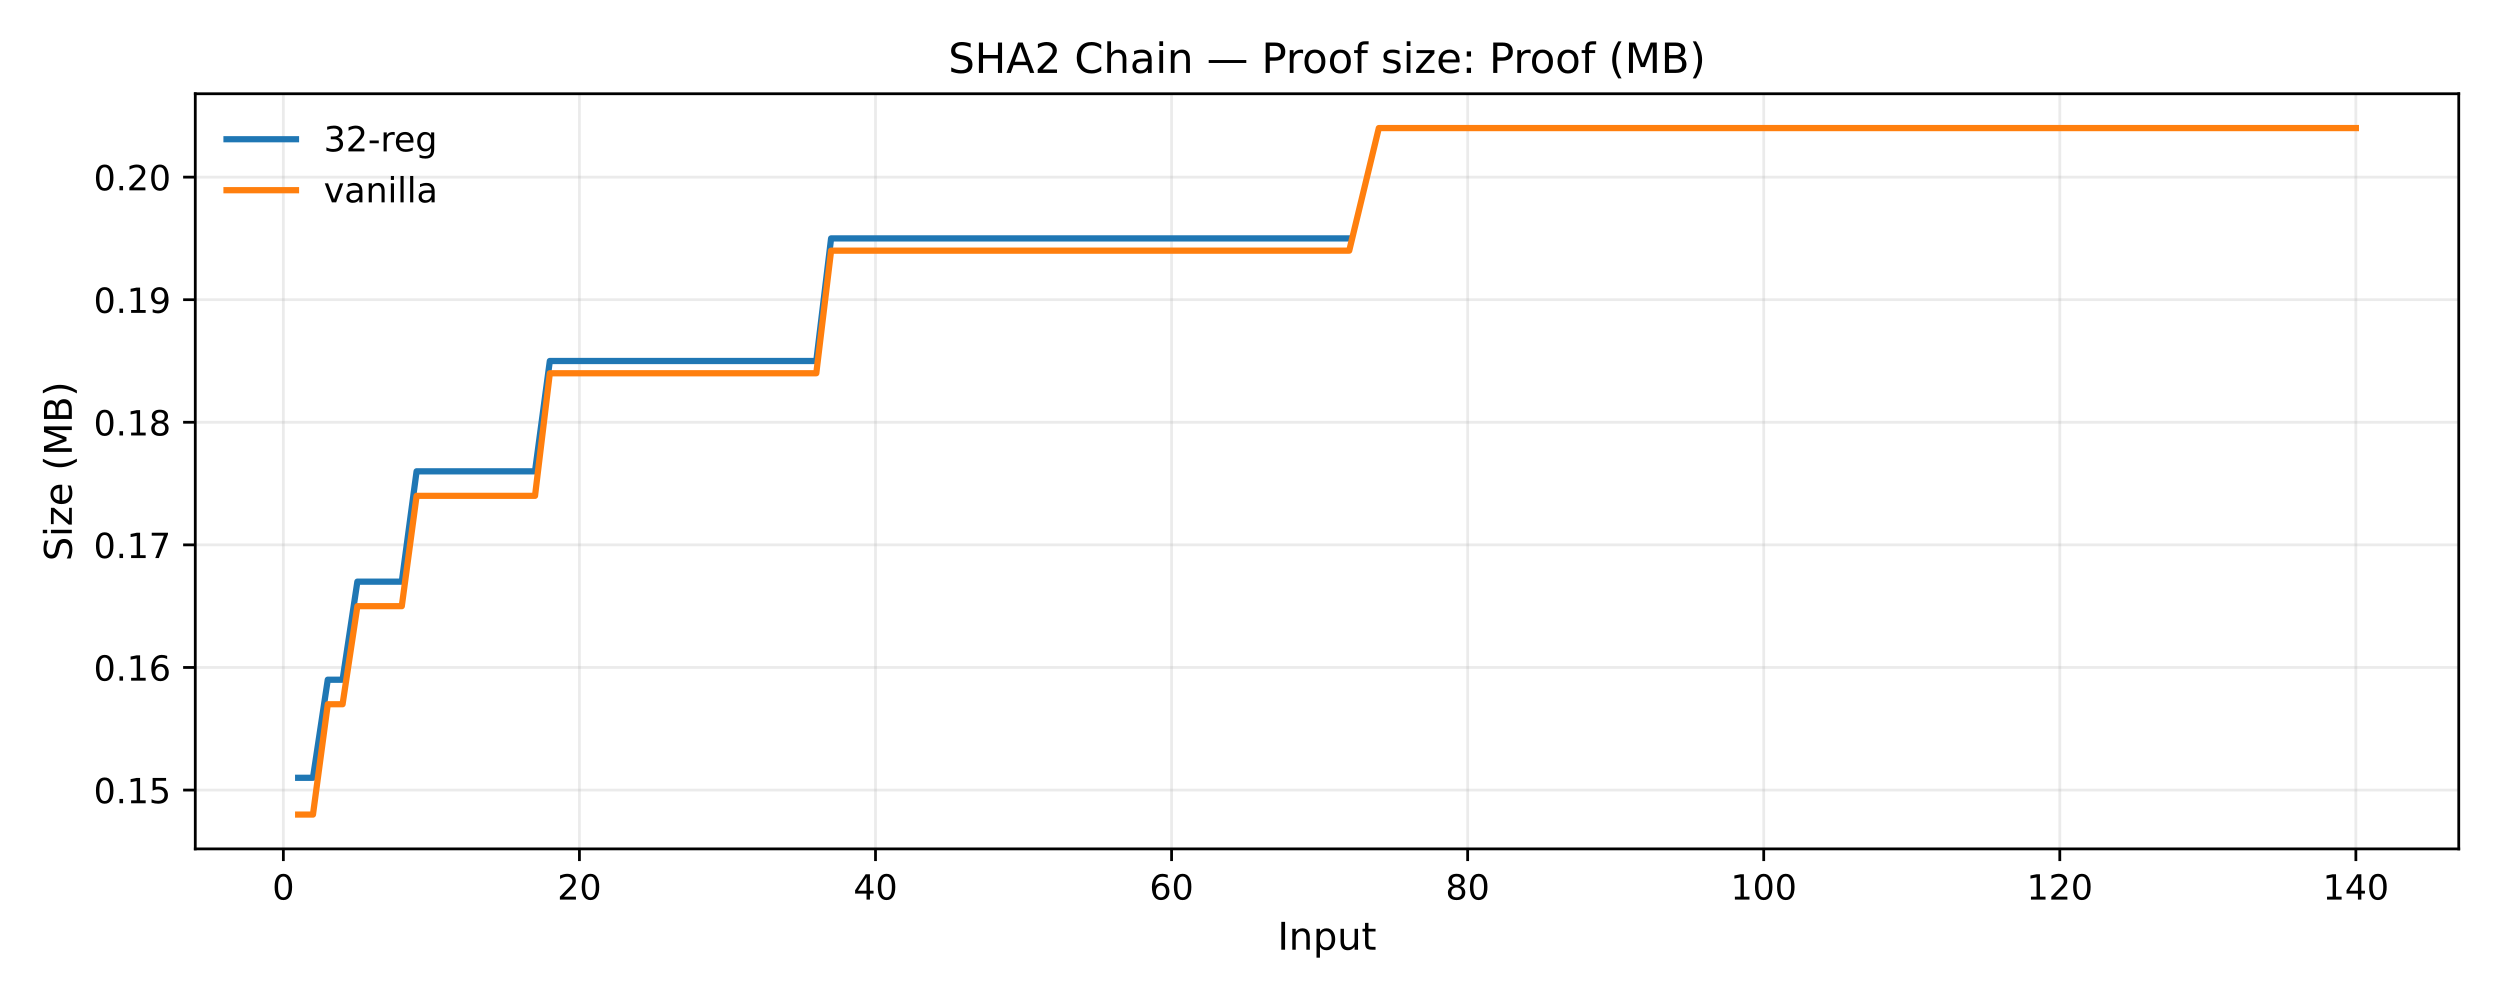
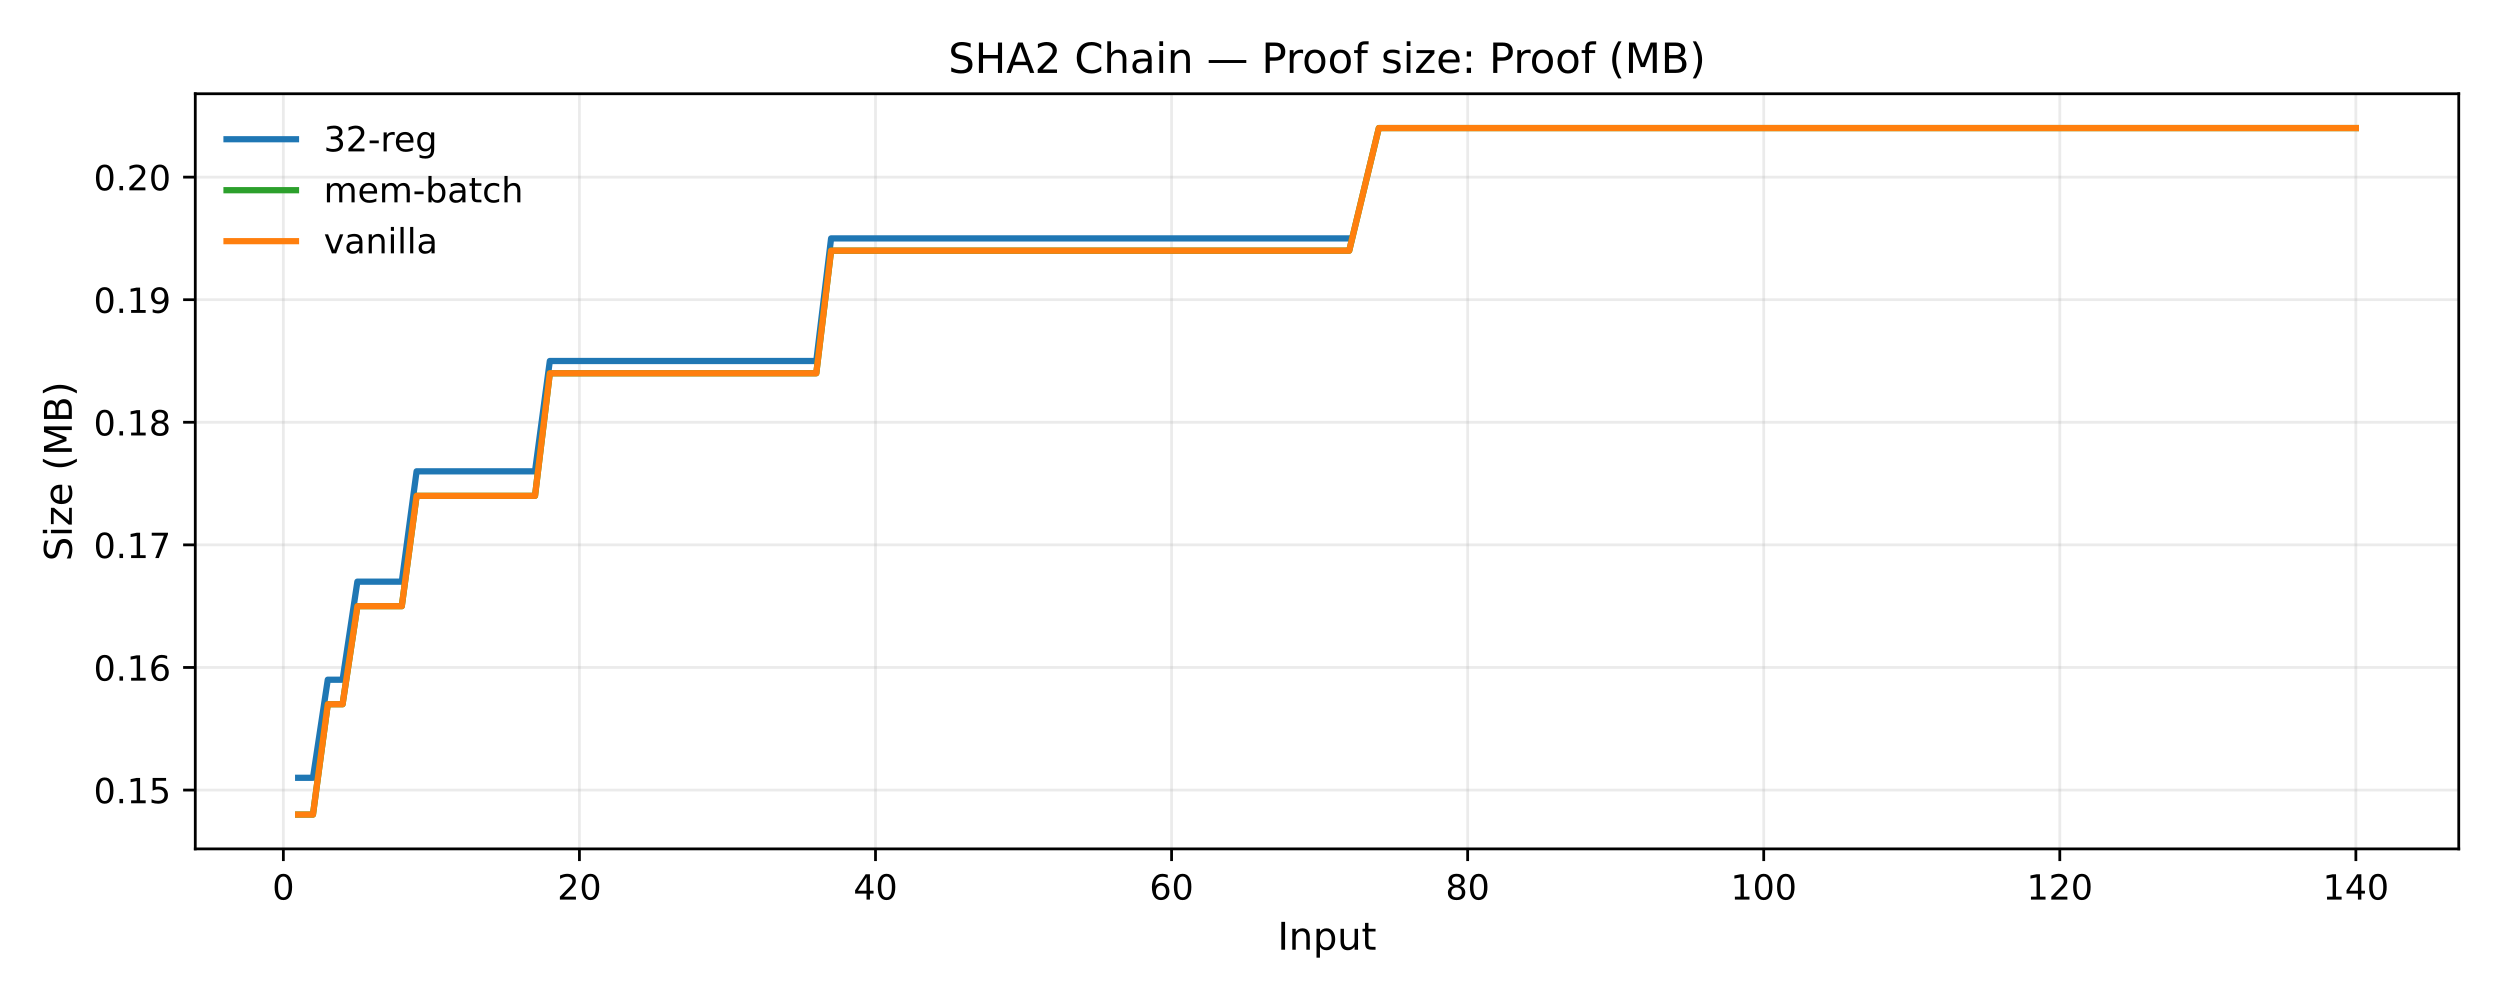
<svg xmlns="http://www.w3.org/2000/svg" xmlns:xlink="http://www.w3.org/1999/xlink" width="720pt" height="288pt" viewBox="0 0 720 288" version="1.1">
  <defs>
    <style type="text/css">*{stroke-linejoin: round; stroke-linecap: butt}</style>
  </defs>
  <g id="figure_1">
    <g id="patch_1">
      <path d="M 0 288  L 720 288  L 720 0  L 0 0  z " style="fill: #ffffff" />
    </g>
    <g id="axes_1">
      <g id="patch_2">
        <path d="M 56.24 244.48  L 708.12 244.48  L 708.12 27  L 56.24 27  z " style="fill: #ffffff" />
      </g>
      <g id="matplotlib.axis_1">
        <g id="xtick_1">
          <g id="line2d_1">
-             <path d="M 81.607 244.48  L 81.607 27  " clip-path="url(#peeee9ba110)" style="fill: none; stroke: #b0b0b0; stroke-opacity: 0.25; stroke-width: 0.8; stroke-linecap: square" />
+             <path d="M 81.607 244.48  L 81.607 27  " clip-path="url(#p2062076bb0)" style="fill: none; stroke: #b0b0b0; stroke-opacity: 0.25; stroke-width: 0.8; stroke-linecap: square" />
          </g>
          <g id="line2d_2">
            <defs>
-               <path id="ma5ffba814b" d="M 0 0  L 0 3.5  " style="stroke: #000000; stroke-width: 0.8" />
-             </defs>
-             <g>
-               <use xlink:href="#ma5ffba814b" x="81.607" y="244.48" style="stroke: #000000; stroke-width: 0.8" />
+               <path id="m15802eebf1" d="M 0 0  L 0 3.5  " style="stroke: #000000; stroke-width: 0.8" />
+             </defs>
+             <g>
+               <use xlink:href="#m15802eebf1" x="81.607" y="244.48" style="stroke: #000000; stroke-width: 0.8" />
            </g>
          </g>
          <g id="text_1">
            <g transform="translate(78.42622 259.0784) scale(0.1 -0.1)">
              <defs>
                <path id="DejaVuSans-30" d="M 2034 4250  Q 1547 4250 1301 3770  Q 1056 3291 1056 2328  Q 1056 1369 1301 889  Q 1547 409 2034 409  Q 2525 409 2770 889  Q 3016 1369 3016 2328  Q 3016 3291 2770 3770  Q 2525 4250 2034 4250  z M 2034 4750  Q 2819 4750 3233 4129  Q 3647 3509 3647 2328  Q 3647 1150 3233 529  Q 2819 -91 2034 -91  Q 1250 -91 836 529  Q 422 1150 422 2328  Q 422 3509 836 4129  Q 1250 4750 2034 4750  z " transform="scale(0.015625)" />
              </defs>
              <use xlink:href="#DejaVuSans-30" />
            </g>
          </g>
        </g>
        <g id="xtick_2">
          <g id="line2d_3">
-             <path d="M 166.876 244.48  L 166.876 27  " clip-path="url(#peeee9ba110)" style="fill: none; stroke: #b0b0b0; stroke-opacity: 0.25; stroke-width: 0.8; stroke-linecap: square" />
+             <path d="M 166.876 244.48  L 166.876 27  " clip-path="url(#p2062076bb0)" style="fill: none; stroke: #b0b0b0; stroke-opacity: 0.25; stroke-width: 0.8; stroke-linecap: square" />
          </g>
          <g id="line2d_4">
            <g>
-               <use xlink:href="#ma5ffba814b" x="166.876" y="244.48" style="stroke: #000000; stroke-width: 0.8" />
+               <use xlink:href="#m15802eebf1" x="166.876" y="244.48" style="stroke: #000000; stroke-width: 0.8" />
            </g>
          </g>
          <g id="text_2">
            <g transform="translate(160.5138 259.0784) scale(0.1 -0.1)">
              <defs>
                <path id="DejaVuSans-32" d="M 1228 531  L 3431 531  L 3431 0  L 469 0  L 469 531  Q 828 903 1448 1529  Q 2069 2156 2228 2338  Q 2531 2678 2651 2914  Q 2772 3150 2772 3378  Q 2772 3750 2511 3984  Q 2250 4219 1831 4219  Q 1534 4219 1204 4116  Q 875 4013 500 3803  L 500 4441  Q 881 4594 1212 4672  Q 1544 4750 1819 4750  Q 2544 4750 2975 4387  Q 3406 4025 3406 3419  Q 3406 3131 3298 2873  Q 3191 2616 2906 2266  Q 2828 2175 2409 1742  Q 1991 1309 1228 531  z " transform="scale(0.015625)" />
              </defs>
              <use xlink:href="#DejaVuSans-32" />
              <use xlink:href="#DejaVuSans-30" transform="translate(63.62305 0)" />
            </g>
          </g>
        </g>
        <g id="xtick_3">
          <g id="line2d_5">
-             <path d="M 252.145 244.48  L 252.145 27  " clip-path="url(#peeee9ba110)" style="fill: none; stroke: #b0b0b0; stroke-opacity: 0.25; stroke-width: 0.8; stroke-linecap: square" />
+             <path d="M 252.145 244.48  L 252.145 27  " clip-path="url(#p2062076bb0)" style="fill: none; stroke: #b0b0b0; stroke-opacity: 0.25; stroke-width: 0.8; stroke-linecap: square" />
          </g>
          <g id="line2d_6">
            <g>
-               <use xlink:href="#ma5ffba814b" x="252.145" y="244.48" style="stroke: #000000; stroke-width: 0.8" />
+               <use xlink:href="#m15802eebf1" x="252.145" y="244.48" style="stroke: #000000; stroke-width: 0.8" />
            </g>
          </g>
          <g id="text_3">
            <g transform="translate(245.7826 259.0784) scale(0.1 -0.1)">
              <defs>
                <path id="DejaVuSans-34" d="M 2419 4116  L 825 1625  L 2419 1625  L 2419 4116  z M 2253 4666  L 3047 4666  L 3047 1625  L 3713 1625  L 3713 1100  L 3047 1100  L 3047 0  L 2419 0  L 2419 1100  L 313 1100  L 313 1709  L 2253 4666  z " transform="scale(0.015625)" />
              </defs>
              <use xlink:href="#DejaVuSans-34" />
              <use xlink:href="#DejaVuSans-30" transform="translate(63.62305 0)" />
            </g>
          </g>
        </g>
        <g id="xtick_4">
          <g id="line2d_7">
-             <path d="M 337.414 244.48  L 337.414 27  " clip-path="url(#peeee9ba110)" style="fill: none; stroke: #b0b0b0; stroke-opacity: 0.25; stroke-width: 0.8; stroke-linecap: square" />
+             <path d="M 337.414 244.48  L 337.414 27  " clip-path="url(#p2062076bb0)" style="fill: none; stroke: #b0b0b0; stroke-opacity: 0.25; stroke-width: 0.8; stroke-linecap: square" />
          </g>
          <g id="line2d_8">
            <g>
-               <use xlink:href="#ma5ffba814b" x="337.414" y="244.48" style="stroke: #000000; stroke-width: 0.8" />
+               <use xlink:href="#m15802eebf1" x="337.414" y="244.48" style="stroke: #000000; stroke-width: 0.8" />
            </g>
          </g>
          <g id="text_4">
            <g transform="translate(331.0514 259.0784) scale(0.1 -0.1)">
              <defs>
                <path id="DejaVuSans-36" d="M 2113 2584  Q 1688 2584 1439 2293  Q 1191 2003 1191 1497  Q 1191 994 1439 701  Q 1688 409 2113 409  Q 2538 409 2786 701  Q 3034 994 3034 1497  Q 3034 2003 2786 2293  Q 2538 2584 2113 2584  z M 3366 4563  L 3366 3988  Q 3128 4100 2886 4159  Q 2644 4219 2406 4219  Q 1781 4219 1451 3797  Q 1122 3375 1075 2522  Q 1259 2794 1537 2939  Q 1816 3084 2150 3084  Q 2853 3084 3261 2657  Q 3669 2231 3669 1497  Q 3669 778 3244 343  Q 2819 -91 2113 -91  Q 1303 -91 875 529  Q 447 1150 447 2328  Q 447 3434 972 4092  Q 1497 4750 2381 4750  Q 2619 4750 2861 4703  Q 3103 4656 3366 4563  z " transform="scale(0.015625)" />
              </defs>
              <use xlink:href="#DejaVuSans-36" />
              <use xlink:href="#DejaVuSans-30" transform="translate(63.62305 0)" />
            </g>
          </g>
        </g>
        <g id="xtick_5">
          <g id="line2d_9">
-             <path d="M 422.683 244.48  L 422.683 27  " clip-path="url(#peeee9ba110)" style="fill: none; stroke: #b0b0b0; stroke-opacity: 0.25; stroke-width: 0.8; stroke-linecap: square" />
+             <path d="M 422.683 244.48  L 422.683 27  " clip-path="url(#p2062076bb0)" style="fill: none; stroke: #b0b0b0; stroke-opacity: 0.25; stroke-width: 0.8; stroke-linecap: square" />
          </g>
          <g id="line2d_10">
            <g>
-               <use xlink:href="#ma5ffba814b" x="422.683" y="244.48" style="stroke: #000000; stroke-width: 0.8" />
+               <use xlink:href="#m15802eebf1" x="422.683" y="244.48" style="stroke: #000000; stroke-width: 0.8" />
            </g>
          </g>
          <g id="text_5">
            <g transform="translate(416.3202 259.0784) scale(0.1 -0.1)">
              <defs>
                <path id="DejaVuSans-38" d="M 2034 2216  Q 1584 2216 1326 1975  Q 1069 1734 1069 1313  Q 1069 891 1326 650  Q 1584 409 2034 409  Q 2484 409 2743 651  Q 3003 894 3003 1313  Q 3003 1734 2745 1975  Q 2488 2216 2034 2216  z M 1403 2484  Q 997 2584 770 2862  Q 544 3141 544 3541  Q 544 4100 942 4425  Q 1341 4750 2034 4750  Q 2731 4750 3128 4425  Q 3525 4100 3525 3541  Q 3525 3141 3298 2862  Q 3072 2584 2669 2484  Q 3125 2378 3379 2068  Q 3634 1759 3634 1313  Q 3634 634 3220 271  Q 2806 -91 2034 -91  Q 1263 -91 848 271  Q 434 634 434 1313  Q 434 1759 690 2068  Q 947 2378 1403 2484  z M 1172 3481  Q 1172 3119 1398 2916  Q 1625 2713 2034 2713  Q 2441 2713 2670 2916  Q 2900 3119 2900 3481  Q 2900 3844 2670 4047  Q 2441 4250 2034 4250  Q 1625 4250 1398 4047  Q 1172 3844 1172 3481  z " transform="scale(0.015625)" />
              </defs>
              <use xlink:href="#DejaVuSans-38" />
              <use xlink:href="#DejaVuSans-30" transform="translate(63.62305 0)" />
            </g>
          </g>
        </g>
        <g id="xtick_6">
          <g id="line2d_11">
-             <path d="M 507.951 244.48  L 507.951 27  " clip-path="url(#peeee9ba110)" style="fill: none; stroke: #b0b0b0; stroke-opacity: 0.25; stroke-width: 0.8; stroke-linecap: square" />
+             <path d="M 507.951 244.48  L 507.951 27  " clip-path="url(#p2062076bb0)" style="fill: none; stroke: #b0b0b0; stroke-opacity: 0.25; stroke-width: 0.8; stroke-linecap: square" />
          </g>
          <g id="line2d_12">
            <g>
-               <use xlink:href="#ma5ffba814b" x="507.951" y="244.48" style="stroke: #000000; stroke-width: 0.8" />
+               <use xlink:href="#m15802eebf1" x="507.951" y="244.48" style="stroke: #000000; stroke-width: 0.8" />
            </g>
          </g>
          <g id="text_6">
            <g transform="translate(498.4077 259.0784) scale(0.1 -0.1)">
              <defs>
                <path id="DejaVuSans-31" d="M 794 531  L 1825 531  L 1825 4091  L 703 3866  L 703 4441  L 1819 4666  L 2450 4666  L 2450 531  L 3481 531  L 3481 0  L 794 0  L 794 531  z " transform="scale(0.015625)" />
              </defs>
              <use xlink:href="#DejaVuSans-31" />
              <use xlink:href="#DejaVuSans-30" transform="translate(63.62305 0)" />
              <use xlink:href="#DejaVuSans-30" transform="translate(127.2461 0)" />
            </g>
          </g>
        </g>
        <g id="xtick_7">
          <g id="line2d_13">
-             <path d="M 593.22 244.48  L 593.22 27  " clip-path="url(#peeee9ba110)" style="fill: none; stroke: #b0b0b0; stroke-opacity: 0.25; stroke-width: 0.8; stroke-linecap: square" />
+             <path d="M 593.22 244.48  L 593.22 27  " clip-path="url(#p2062076bb0)" style="fill: none; stroke: #b0b0b0; stroke-opacity: 0.25; stroke-width: 0.8; stroke-linecap: square" />
          </g>
          <g id="line2d_14">
            <g>
-               <use xlink:href="#ma5ffba814b" x="593.22" y="244.48" style="stroke: #000000; stroke-width: 0.8" />
+               <use xlink:href="#m15802eebf1" x="593.22" y="244.48" style="stroke: #000000; stroke-width: 0.8" />
            </g>
          </g>
          <g id="text_7">
            <g transform="translate(583.6765 259.0784) scale(0.1 -0.1)">
              <use xlink:href="#DejaVuSans-31" />
              <use xlink:href="#DejaVuSans-32" transform="translate(63.62305 0)" />
              <use xlink:href="#DejaVuSans-30" transform="translate(127.2461 0)" />
            </g>
          </g>
        </g>
        <g id="xtick_8">
          <g id="line2d_15">
-             <path d="M 678.489 244.48  L 678.489 27  " clip-path="url(#peeee9ba110)" style="fill: none; stroke: #b0b0b0; stroke-opacity: 0.25; stroke-width: 0.8; stroke-linecap: square" />
+             <path d="M 678.489 244.48  L 678.489 27  " clip-path="url(#p2062076bb0)" style="fill: none; stroke: #b0b0b0; stroke-opacity: 0.25; stroke-width: 0.8; stroke-linecap: square" />
          </g>
          <g id="line2d_16">
            <g>
-               <use xlink:href="#ma5ffba814b" x="678.489" y="244.48" style="stroke: #000000; stroke-width: 0.8" />
+               <use xlink:href="#m15802eebf1" x="678.489" y="244.48" style="stroke: #000000; stroke-width: 0.8" />
            </g>
          </g>
          <g id="text_8">
            <g transform="translate(668.9453 259.0784) scale(0.1 -0.1)">
              <use xlink:href="#DejaVuSans-31" />
              <use xlink:href="#DejaVuSans-34" transform="translate(63.62305 0)" />
              <use xlink:href="#DejaVuSans-30" transform="translate(127.2461 0)" />
            </g>
          </g>
        </g>
        <g id="text_9">
          <g transform="translate(367.9384 273.5164) scale(0.11 -0.11)">
            <defs>
              <path id="DejaVuSans-49" d="M 628 4666  L 1259 4666  L 1259 0  L 628 0  L 628 4666  z " transform="scale(0.015625)" />
              <path id="DejaVuSans-6e" d="M 3513 2113  L 3513 0  L 2938 0  L 2938 2094  Q 2938 2591 2744 2837  Q 2550 3084 2163 3084  Q 1697 3084 1428 2787  Q 1159 2491 1159 1978  L 1159 0  L 581 0  L 581 3500  L 1159 3500  L 1159 2956  Q 1366 3272 1645 3428  Q 1925 3584 2291 3584  Q 2894 3584 3203 3211  Q 3513 2838 3513 2113  z " transform="scale(0.015625)" />
              <path id="DejaVuSans-70" d="M 1159 525  L 1159 -1331  L 581 -1331  L 581 3500  L 1159 3500  L 1159 2969  Q 1341 3281 1617 3432  Q 1894 3584 2278 3584  Q 2916 3584 3314 3078  Q 3713 2572 3713 1747  Q 3713 922 3314 415  Q 2916 -91 2278 -91  Q 1894 -91 1617 61  Q 1341 213 1159 525  z M 3116 1747  Q 3116 2381 2855 2742  Q 2594 3103 2138 3103  Q 1681 3103 1420 2742  Q 1159 2381 1159 1747  Q 1159 1113 1420 752  Q 1681 391 2138 391  Q 2594 391 2855 752  Q 3116 1113 3116 1747  z " transform="scale(0.015625)" />
              <path id="DejaVuSans-75" d="M 544 1381  L 544 3500  L 1119 3500  L 1119 1403  Q 1119 906 1312 657  Q 1506 409 1894 409  Q 2359 409 2629 706  Q 2900 1003 2900 1516  L 2900 3500  L 3475 3500  L 3475 0  L 2900 0  L 2900 538  Q 2691 219 2414 64  Q 2138 -91 1772 -91  Q 1169 -91 856 284  Q 544 659 544 1381  z M 1991 3584  L 1991 3584  z " transform="scale(0.015625)" />
              <path id="DejaVuSans-74" d="M 1172 4494  L 1172 3500  L 2356 3500  L 2356 3053  L 1172 3053  L 1172 1153  Q 1172 725 1289 603  Q 1406 481 1766 481  L 2356 481  L 2356 0  L 1766 0  Q 1100 0 847 248  Q 594 497 594 1153  L 594 3053  L 172 3053  L 172 3500  L 594 3500  L 594 4494  L 1172 4494  z " transform="scale(0.015625)" />
            </defs>
            <use xlink:href="#DejaVuSans-49" />
            <use xlink:href="#DejaVuSans-6e" transform="translate(29.49219 0)" />
            <use xlink:href="#DejaVuSans-70" transform="translate(92.87109 0)" />
            <use xlink:href="#DejaVuSans-75" transform="translate(156.3477 0)" />
            <use xlink:href="#DejaVuSans-74" transform="translate(219.7266 0)" />
          </g>
        </g>
      </g>
      <g id="matplotlib.axis_2">
        <g id="ytick_1">
          <g id="line2d_17">
-             <path d="M 56.24 227.534  L 708.12 227.534  " clip-path="url(#peeee9ba110)" style="fill: none; stroke: #b0b0b0; stroke-opacity: 0.25; stroke-width: 0.8; stroke-linecap: square" />
+             <path d="M 56.24 227.534  L 708.12 227.534  " clip-path="url(#p2062076bb0)" style="fill: none; stroke: #b0b0b0; stroke-opacity: 0.25; stroke-width: 0.8; stroke-linecap: square" />
          </g>
          <g id="line2d_18">
            <defs>
-               <path id="m54ac737453" d="M 0 0  L -3.5 0  " style="stroke: #000000; stroke-width: 0.8" />
-             </defs>
-             <g>
-               <use xlink:href="#m54ac737453" x="56.24" y="227.534" style="stroke: #000000; stroke-width: 0.8" />
+               <path id="md9524851f2" d="M 0 0  L -3.5 0  " style="stroke: #000000; stroke-width: 0.8" />
+             </defs>
+             <g>
+               <use xlink:href="#md9524851f2" x="56.24" y="227.534" style="stroke: #000000; stroke-width: 0.8" />
            </g>
          </g>
          <g id="text_10">
            <g transform="translate(26.97437 231.3327) scale(0.1 -0.1)">
              <defs>
                <path id="DejaVuSans-2e" d="M 684 794  L 1344 794  L 1344 0  L 684 0  L 684 794  z " transform="scale(0.015625)" />
                <path id="DejaVuSans-35" d="M 691 4666  L 3169 4666  L 3169 4134  L 1269 4134  L 1269 2991  Q 1406 3038 1543 3061  Q 1681 3084 1819 3084  Q 2600 3084 3056 2656  Q 3513 2228 3513 1497  Q 3513 744 3044 326  Q 2575 -91 1722 -91  Q 1428 -91 1123 -41  Q 819 9 494 109  L 494 744  Q 775 591 1075 516  Q 1375 441 1709 441  Q 2250 441 2565 725  Q 2881 1009 2881 1497  Q 2881 1984 2565 2268  Q 2250 2553 1709 2553  Q 1456 2553 1204 2497  Q 953 2441 691 2322  L 691 4666  z " transform="scale(0.015625)" />
              </defs>
              <use xlink:href="#DejaVuSans-30" />
              <use xlink:href="#DejaVuSans-2e" transform="translate(63.62305 0)" />
              <use xlink:href="#DejaVuSans-31" transform="translate(95.41016 0)" />
              <use xlink:href="#DejaVuSans-35" transform="translate(159.0332 0)" />
            </g>
          </g>
        </g>
        <g id="ytick_2">
          <g id="line2d_19">
-             <path d="M 56.24 192.228  L 708.12 192.228  " clip-path="url(#peeee9ba110)" style="fill: none; stroke: #b0b0b0; stroke-opacity: 0.25; stroke-width: 0.8; stroke-linecap: square" />
+             <path d="M 56.24 192.228  L 708.12 192.228  " clip-path="url(#p2062076bb0)" style="fill: none; stroke: #b0b0b0; stroke-opacity: 0.25; stroke-width: 0.8; stroke-linecap: square" />
          </g>
          <g id="line2d_20">
            <g>
-               <use xlink:href="#m54ac737453" x="56.24" y="192.228" style="stroke: #000000; stroke-width: 0.8" />
+               <use xlink:href="#md9524851f2" x="56.24" y="192.228" style="stroke: #000000; stroke-width: 0.8" />
            </g>
          </g>
          <g id="text_11">
            <g transform="translate(26.97437 196.0275) scale(0.1 -0.1)">
              <use xlink:href="#DejaVuSans-30" />
              <use xlink:href="#DejaVuSans-2e" transform="translate(63.62305 0)" />
              <use xlink:href="#DejaVuSans-31" transform="translate(95.41016 0)" />
              <use xlink:href="#DejaVuSans-36" transform="translate(159.0332 0)" />
            </g>
          </g>
        </g>
        <g id="ytick_3">
          <g id="line2d_21">
-             <path d="M 56.24 156.923  L 708.12 156.923  " clip-path="url(#peeee9ba110)" style="fill: none; stroke: #b0b0b0; stroke-opacity: 0.25; stroke-width: 0.8; stroke-linecap: square" />
+             <path d="M 56.24 156.923  L 708.12 156.923  " clip-path="url(#p2062076bb0)" style="fill: none; stroke: #b0b0b0; stroke-opacity: 0.25; stroke-width: 0.8; stroke-linecap: square" />
          </g>
          <g id="line2d_22">
            <g>
-               <use xlink:href="#m54ac737453" x="56.24" y="156.923" style="stroke: #000000; stroke-width: 0.8" />
+               <use xlink:href="#md9524851f2" x="56.24" y="156.923" style="stroke: #000000; stroke-width: 0.8" />
            </g>
          </g>
          <g id="text_12">
            <g transform="translate(26.97437 160.7223) scale(0.1 -0.1)">
              <defs>
                <path id="DejaVuSans-37" d="M 525 4666  L 3525 4666  L 3525 4397  L 1831 0  L 1172 0  L 2766 4134  L 525 4134  L 525 4666  z " transform="scale(0.015625)" />
              </defs>
              <use xlink:href="#DejaVuSans-30" />
              <use xlink:href="#DejaVuSans-2e" transform="translate(63.62305 0)" />
              <use xlink:href="#DejaVuSans-31" transform="translate(95.41016 0)" />
              <use xlink:href="#DejaVuSans-37" transform="translate(159.0332 0)" />
            </g>
          </g>
        </g>
        <g id="ytick_4">
          <g id="line2d_23">
-             <path d="M 56.24 121.618  L 708.12 121.618  " clip-path="url(#peeee9ba110)" style="fill: none; stroke: #b0b0b0; stroke-opacity: 0.25; stroke-width: 0.8; stroke-linecap: square" />
+             <path d="M 56.24 121.618  L 708.12 121.618  " clip-path="url(#p2062076bb0)" style="fill: none; stroke: #b0b0b0; stroke-opacity: 0.25; stroke-width: 0.8; stroke-linecap: square" />
          </g>
          <g id="line2d_24">
            <g>
-               <use xlink:href="#m54ac737453" x="56.24" y="121.618" style="stroke: #000000; stroke-width: 0.8" />
+               <use xlink:href="#md9524851f2" x="56.24" y="121.618" style="stroke: #000000; stroke-width: 0.8" />
            </g>
          </g>
          <g id="text_13">
            <g transform="translate(26.97437 125.4171) scale(0.1 -0.1)">
              <use xlink:href="#DejaVuSans-30" />
              <use xlink:href="#DejaVuSans-2e" transform="translate(63.62305 0)" />
              <use xlink:href="#DejaVuSans-31" transform="translate(95.41016 0)" />
              <use xlink:href="#DejaVuSans-38" transform="translate(159.0332 0)" />
            </g>
          </g>
        </g>
        <g id="ytick_5">
          <g id="line2d_25">
-             <path d="M 56.24 86.313  L 708.12 86.313  " clip-path="url(#peeee9ba110)" style="fill: none; stroke: #b0b0b0; stroke-opacity: 0.25; stroke-width: 0.8; stroke-linecap: square" />
+             <path d="M 56.24 86.313  L 708.12 86.313  " clip-path="url(#p2062076bb0)" style="fill: none; stroke: #b0b0b0; stroke-opacity: 0.25; stroke-width: 0.8; stroke-linecap: square" />
          </g>
          <g id="line2d_26">
            <g>
-               <use xlink:href="#m54ac737453" x="56.24" y="86.313" style="stroke: #000000; stroke-width: 0.8" />
+               <use xlink:href="#md9524851f2" x="56.24" y="86.313" style="stroke: #000000; stroke-width: 0.8" />
            </g>
          </g>
          <g id="text_14">
            <g transform="translate(26.97437 90.11195) scale(0.1 -0.1)">
              <defs>
                <path id="DejaVuSans-39" d="M 703 97  L 703 672  Q 941 559 1184 500  Q 1428 441 1663 441  Q 2288 441 2617 861  Q 2947 1281 2994 2138  Q 2813 1869 2534 1725  Q 2256 1581 1919 1581  Q 1219 1581 811 2004  Q 403 2428 403 3163  Q 403 3881 828 4315  Q 1253 4750 1959 4750  Q 2769 4750 3195 4129  Q 3622 3509 3622 2328  Q 3622 1225 3098 567  Q 2575 -91 1691 -91  Q 1453 -91 1209 -44  Q 966 3 703 97  z M 1959 2075  Q 2384 2075 2632 2365  Q 2881 2656 2881 3163  Q 2881 3666 2632 3958  Q 2384 4250 1959 4250  Q 1534 4250 1286 3958  Q 1038 3666 1038 3163  Q 1038 2656 1286 2365  Q 1534 2075 1959 2075  z " transform="scale(0.015625)" />
              </defs>
              <use xlink:href="#DejaVuSans-30" />
              <use xlink:href="#DejaVuSans-2e" transform="translate(63.62305 0)" />
              <use xlink:href="#DejaVuSans-31" transform="translate(95.41016 0)" />
              <use xlink:href="#DejaVuSans-39" transform="translate(159.0332 0)" />
            </g>
          </g>
        </g>
        <g id="ytick_6">
          <g id="line2d_27">
-             <path d="M 56.24 51.008  L 708.12 51.008  " clip-path="url(#peeee9ba110)" style="fill: none; stroke: #b0b0b0; stroke-opacity: 0.25; stroke-width: 0.8; stroke-linecap: square" />
+             <path d="M 56.24 51.008  L 708.12 51.008  " clip-path="url(#p2062076bb0)" style="fill: none; stroke: #b0b0b0; stroke-opacity: 0.25; stroke-width: 0.8; stroke-linecap: square" />
          </g>
          <g id="line2d_28">
            <g>
-               <use xlink:href="#m54ac737453" x="56.24" y="51.008" style="stroke: #000000; stroke-width: 0.8" />
+               <use xlink:href="#md9524851f2" x="56.24" y="51.008" style="stroke: #000000; stroke-width: 0.8" />
            </g>
          </g>
          <g id="text_15">
            <g transform="translate(26.97437 54.80675) scale(0.1 -0.1)">
              <use xlink:href="#DejaVuSans-30" />
              <use xlink:href="#DejaVuSans-2e" transform="translate(63.62305 0)" />
              <use xlink:href="#DejaVuSans-32" transform="translate(95.41016 0)" />
              <use xlink:href="#DejaVuSans-30" transform="translate(159.0332 0)" />
            </g>
          </g>
        </g>
        <g id="text_16">
          <g transform="translate(20.68672 161.5891) rotate(-90) scale(0.11 -0.11)">
            <defs>
              <path id="DejaVuSans-53" d="M 3425 4513  L 3425 3897  Q 3066 4069 2747 4153  Q 2428 4238 2131 4238  Q 1616 4238 1336 4038  Q 1056 3838 1056 3469  Q 1056 3159 1242 3001  Q 1428 2844 1947 2747  L 2328 2669  Q 3034 2534 3370 2195  Q 3706 1856 3706 1288  Q 3706 609 3251 259  Q 2797 -91 1919 -91  Q 1588 -91 1214 -16  Q 841 59 441 206  L 441 856  Q 825 641 1194 531  Q 1563 422 1919 422  Q 2459 422 2753 634  Q 3047 847 3047 1241  Q 3047 1584 2836 1778  Q 2625 1972 2144 2069  L 1759 2144  Q 1053 2284 737 2584  Q 422 2884 422 3419  Q 422 4038 858 4394  Q 1294 4750 2059 4750  Q 2388 4750 2728 4690  Q 3069 4631 3425 4513  z " transform="scale(0.015625)" />
              <path id="DejaVuSans-69" d="M 603 3500  L 1178 3500  L 1178 0  L 603 0  L 603 3500  z M 603 4863  L 1178 4863  L 1178 4134  L 603 4134  L 603 4863  z " transform="scale(0.015625)" />
              <path id="DejaVuSans-7a" d="M 353 3500  L 3084 3500  L 3084 2975  L 922 459  L 3084 459  L 3084 0  L 275 0  L 275 525  L 2438 3041  L 353 3041  L 353 3500  z " transform="scale(0.015625)" />
              <path id="DejaVuSans-65" d="M 3597 1894  L 3597 1613  L 953 1613  Q 991 1019 1311 708  Q 1631 397 2203 397  Q 2534 397 2845 478  Q 3156 559 3463 722  L 3463 178  Q 3153 47 2828 -22  Q 2503 -91 2169 -91  Q 1331 -91 842 396  Q 353 884 353 1716  Q 353 2575 817 3079  Q 1281 3584 2069 3584  Q 2775 3584 3186 3129  Q 3597 2675 3597 1894  z M 3022 2063  Q 3016 2534 2758 2815  Q 2500 3097 2075 3097  Q 1594 3097 1305 2825  Q 1016 2553 972 2059  L 3022 2063  z " transform="scale(0.015625)" />
              <path id="DejaVuSans-20" transform="scale(0.015625)" />
              <path id="DejaVuSans-28" d="M 1984 4856  Q 1566 4138 1362 3434  Q 1159 2731 1159 2009  Q 1159 1288 1364 580  Q 1569 -128 1984 -844  L 1484 -844  Q 1016 -109 783 600  Q 550 1309 550 2009  Q 550 2706 781 3412  Q 1013 4119 1484 4856  L 1984 4856  z " transform="scale(0.015625)" />
              <path id="DejaVuSans-4d" d="M 628 4666  L 1569 4666  L 2759 1491  L 3956 4666  L 4897 4666  L 4897 0  L 4281 0  L 4281 4097  L 3078 897  L 2444 897  L 1241 4097  L 1241 0  L 628 0  L 628 4666  z " transform="scale(0.015625)" />
              <path id="DejaVuSans-42" d="M 1259 2228  L 1259 519  L 2272 519  Q 2781 519 3026 730  Q 3272 941 3272 1375  Q 3272 1813 3026 2020  Q 2781 2228 2272 2228  L 1259 2228  z M 1259 4147  L 1259 2741  L 2194 2741  Q 2656 2741 2882 2914  Q 3109 3088 3109 3444  Q 3109 3797 2882 3972  Q 2656 4147 2194 4147  L 1259 4147  z M 628 4666  L 2241 4666  Q 2963 4666 3353 4366  Q 3744 4066 3744 3513  Q 3744 3084 3544 2831  Q 3344 2578 2956 2516  Q 3422 2416 3680 2098  Q 3938 1781 3938 1306  Q 3938 681 3513 340  Q 3088 0 2303 0  L 628 0  L 628 4666  z " transform="scale(0.015625)" />
              <path id="DejaVuSans-29" d="M 513 4856  L 1013 4856  Q 1481 4119 1714 3412  Q 1947 2706 1947 2009  Q 1947 1309 1714 600  Q 1481 -109 1013 -844  L 513 -844  Q 928 -128 1133 580  Q 1338 1288 1338 2009  Q 1338 2731 1133 3434  Q 928 4138 513 4856  z " transform="scale(0.015625)" />
            </defs>
            <use xlink:href="#DejaVuSans-53" />
            <use xlink:href="#DejaVuSans-69" transform="translate(63.47656 0)" />
            <use xlink:href="#DejaVuSans-7a" transform="translate(91.25977 0)" />
            <use xlink:href="#DejaVuSans-65" transform="translate(143.75 0)" />
            <use xlink:href="#DejaVuSans-20" transform="translate(205.2734 0)" />
            <use xlink:href="#DejaVuSans-28" transform="translate(237.0605 0)" />
            <use xlink:href="#DejaVuSans-4d" transform="translate(276.0742 0)" />
            <use xlink:href="#DejaVuSans-42" transform="translate(362.3535 0)" />
            <use xlink:href="#DejaVuSans-29" transform="translate(430.957 0)" />
          </g>
        </g>
      </g>
      <g id="line2d_29">
-         <path d="M 85.871 224.003  L 90.134 224.003  L 94.398 195.759  L 98.661 195.759  L 102.925 167.515  L 107.188 167.515  L 111.452 167.515  L 115.715 167.515  L 119.978 135.74  L 124.242 135.74  L 128.505 135.74  L 132.769 135.74  L 137.032 135.74  L 141.296 135.74  L 145.559 135.74  L 149.823 135.74  L 154.086 135.74  L 158.349 103.965  L 162.613 103.965  L 166.876 103.965  L 171.14 103.965  L 175.403 103.965  L 179.667 103.965  L 183.93 103.965  L 188.193 103.965  L 192.457 103.965  L 196.72 103.965  L 200.984 103.965  L 205.247 103.965  L 209.511 103.965  L 213.774 103.965  L 218.038 103.965  L 222.301 103.965  L 226.564 103.965  L 230.828 103.965  L 235.091 103.965  L 239.355 68.66  L 243.618 68.66  L 247.882 68.66  L 252.145 68.66  L 256.409 68.66  L 260.672 68.66  L 264.935 68.66  L 269.199 68.66  L 273.462 68.66  L 277.726 68.66  L 281.989 68.66  L 286.253 68.66  L 290.516 68.66  L 294.779 68.66  L 303.306 68.66  L 311.833 68.66  L 320.36 68.66  L 328.887 68.66  L 337.414 68.66  L 345.941 68.66  L 354.468 68.66  L 362.995 68.66  L 371.521 68.66  L 380.048 68.66  L 388.575 68.66  " clip-path="url(#peeee9ba110)" style="fill: none; stroke: #1f77b4; stroke-width: 1.8; stroke-linecap: square" />
+         <path d="M 85.871 224.003  L 90.134 224.003  L 94.398 195.759  L 98.661 195.759  L 102.925 167.515  L 107.188 167.515  L 111.452 167.515  L 115.715 167.515  L 119.978 135.74  L 124.242 135.74  L 128.505 135.74  L 132.769 135.74  L 137.032 135.74  L 141.296 135.74  L 145.559 135.74  L 149.823 135.74  L 154.086 135.74  L 158.349 103.965  L 162.613 103.965  L 166.876 103.965  L 171.14 103.965  L 175.403 103.965  L 179.667 103.965  L 183.93 103.965  L 188.193 103.965  L 192.457 103.965  L 196.72 103.965  L 200.984 103.965  L 205.247 103.965  L 209.511 103.965  L 213.774 103.965  L 218.038 103.965  L 222.301 103.965  L 226.564 103.965  L 230.828 103.965  L 235.091 103.965  L 239.355 68.66  L 243.618 68.66  L 247.882 68.66  L 252.145 68.66  L 256.409 68.66  L 260.672 68.66  L 264.935 68.66  L 269.199 68.66  L 273.462 68.66  L 277.726 68.66  L 281.989 68.66  L 286.253 68.66  L 290.516 68.66  L 294.779 68.66  L 303.306 68.66  L 311.833 68.66  L 320.36 68.66  L 328.887 68.66  L 337.414 68.66  L 345.941 68.66  L 354.468 68.66  L 362.995 68.66  L 371.521 68.66  L 380.048 68.66  L 388.575 68.66  " clip-path="url(#p2062076bb0)" style="fill: none; stroke: #1f77b4; stroke-width: 1.8; stroke-linecap: square" />
      </g>
      <g id="line2d_30">
-         <path d="M 85.871 234.595  L 90.134 234.595  L 94.398 202.82  L 98.661 202.82  L 102.925 174.576  L 107.188 174.576  L 111.452 174.576  L 115.715 174.576  L 119.978 142.801  L 124.242 142.801  L 128.505 142.801  L 132.769 142.801  L 137.032 142.801  L 141.296 142.801  L 145.559 142.801  L 149.823 142.801  L 154.086 142.801  L 158.349 107.496  L 162.613 107.496  L 166.876 107.496  L 171.14 107.496  L 175.403 107.496  L 179.667 107.496  L 183.93 107.496  L 188.193 107.496  L 192.457 107.496  L 196.72 107.496  L 200.984 107.496  L 205.247 107.496  L 209.511 107.496  L 213.774 107.496  L 218.038 107.496  L 222.301 107.496  L 226.564 107.496  L 230.828 107.496  L 235.091 107.496  L 239.355 72.191  L 243.618 72.191  L 247.882 72.191  L 252.145 72.191  L 256.409 72.191  L 260.672 72.191  L 264.935 72.191  L 269.199 72.191  L 273.462 72.191  L 277.726 72.191  L 281.989 72.191  L 286.253 72.191  L 290.516 72.191  L 294.779 72.191  L 303.306 72.191  L 311.833 72.191  L 320.36 72.191  L 328.887 72.191  L 337.414 72.191  L 345.941 72.191  L 354.468 72.191  L 362.995 72.191  L 371.521 72.191  L 380.048 72.191  L 388.575 72.191  L 397.102 36.885  L 405.629 36.885  L 414.156 36.885  L 422.683 36.885  L 431.21 36.885  L 439.736 36.885  L 448.263 36.885  L 456.79 36.885  L 465.317 36.885  L 473.844 36.885  L 482.371 36.885  L 490.898 36.885  L 499.425 36.885  L 507.951 36.885  L 529.269 36.885  L 550.586 36.885  L 571.903 36.885  L 593.22 36.885  L 614.537 36.885  L 635.855 36.885  L 657.172 36.885  L 678.489 36.885  " clip-path="url(#peeee9ba110)" style="fill: none; stroke: #ff7f0e; stroke-width: 1.8; stroke-linecap: square" />
+         <path d="M 85.871 234.595  L 90.134 234.595  L 94.398 202.82  L 98.661 202.82  L 102.925 174.576  L 107.188 174.576  L 111.452 174.576  L 115.715 174.576  L 119.978 142.801  L 124.242 142.801  L 128.505 142.801  L 132.769 142.801  L 137.032 142.801  L 141.296 142.801  L 145.559 142.801  L 149.823 142.801  L 154.086 142.801  L 158.349 107.496  L 162.613 107.496  L 166.876 107.496  L 171.14 107.496  L 175.403 107.496  L 179.667 107.496  L 183.93 107.496  L 188.193 107.496  L 192.457 107.496  L 196.72 107.496  L 200.984 107.496  L 205.247 107.496  L 209.511 107.496  L 213.774 107.496  L 218.038 107.496  L 222.301 107.496  L 226.564 107.496  L 230.828 107.496  L 235.091 107.496  L 239.355 72.191  L 243.618 72.191  L 247.882 72.191  L 252.145 72.191  L 256.409 72.191  L 260.672 72.191  L 264.935 72.191  L 269.199 72.191  L 273.462 72.191  L 277.726 72.191  L 281.989 72.191  L 286.253 72.191  L 290.516 72.191  L 294.779 72.191  L 303.306 72.191  L 311.833 72.191  L 320.36 72.191  L 328.887 72.191  L 337.414 72.191  L 345.941 72.191  L 354.468 72.191  L 362.995 72.191  L 371.521 72.191  L 380.048 72.191  L 388.575 72.191  L 397.102 36.885  L 405.629 36.885  L 414.156 36.885  L 422.683 36.885  L 431.21 36.885  L 439.736 36.885  L 448.263 36.885  L 456.79 36.885  L 465.317 36.885  L 473.844 36.885  L 482.371 36.885  L 490.898 36.885  L 499.425 36.885  L 507.951 36.885  L 529.269 36.885  L 550.586 36.885  L 571.903 36.885  L 593.22 36.885  L 614.537 36.885  L 635.855 36.885  L 657.172 36.885  L 678.489 36.885  " clip-path="url(#p2062076bb0)" style="fill: none; stroke: #2ca02c; stroke-width: 1.8; stroke-linecap: square" />
+       </g>
+       <g id="line2d_31">
+         <path d="M 85.871 234.595  L 90.134 234.595  L 94.398 202.82  L 98.661 202.82  L 102.925 174.576  L 107.188 174.576  L 111.452 174.576  L 115.715 174.576  L 119.978 142.801  L 124.242 142.801  L 128.505 142.801  L 132.769 142.801  L 137.032 142.801  L 141.296 142.801  L 145.559 142.801  L 149.823 142.801  L 154.086 142.801  L 158.349 107.496  L 162.613 107.496  L 166.876 107.496  L 171.14 107.496  L 175.403 107.496  L 179.667 107.496  L 183.93 107.496  L 188.193 107.496  L 192.457 107.496  L 196.72 107.496  L 200.984 107.496  L 205.247 107.496  L 209.511 107.496  L 213.774 107.496  L 218.038 107.496  L 222.301 107.496  L 226.564 107.496  L 230.828 107.496  L 235.091 107.496  L 239.355 72.191  L 243.618 72.191  L 247.882 72.191  L 252.145 72.191  L 256.409 72.191  L 260.672 72.191  L 264.935 72.191  L 269.199 72.191  L 273.462 72.191  L 277.726 72.191  L 281.989 72.191  L 286.253 72.191  L 290.516 72.191  L 294.779 72.191  L 303.306 72.191  L 311.833 72.191  L 320.36 72.191  L 328.887 72.191  L 337.414 72.191  L 345.941 72.191  L 354.468 72.191  L 362.995 72.191  L 371.521 72.191  L 380.048 72.191  L 388.575 72.191  L 397.102 36.885  L 405.629 36.885  L 414.156 36.885  L 422.683 36.885  L 431.21 36.885  L 439.736 36.885  L 448.263 36.885  L 456.79 36.885  L 465.317 36.885  L 473.844 36.885  L 482.371 36.885  L 490.898 36.885  L 499.425 36.885  L 507.951 36.885  L 529.269 36.885  L 550.586 36.885  L 571.903 36.885  L 593.22 36.885  L 614.537 36.885  L 635.855 36.885  L 657.172 36.885  L 678.489 36.885  " clip-path="url(#p2062076bb0)" style="fill: none; stroke: #ff7f0e; stroke-width: 1.8; stroke-linecap: square" />
      </g>
      <g id="patch_3">
        <path d="M 56.24 244.48  L 56.24 27  " style="fill: none; stroke: #000000; stroke-width: 0.8; stroke-linejoin: miter; stroke-linecap: square" />
      </g>
      <g id="patch_4">
        <path d="M 708.12 244.48  L 708.12 27  " style="fill: none; stroke: #000000; stroke-width: 0.8; stroke-linejoin: miter; stroke-linecap: square" />
      </g>
      <g id="patch_5">
        <path d="M 56.24 244.48  L 708.12 244.48  " style="fill: none; stroke: #000000; stroke-width: 0.8; stroke-linejoin: miter; stroke-linecap: square" />
      </g>
      <g id="patch_6">
        <path d="M 56.24 27  L 708.12 27  " style="fill: none; stroke: #000000; stroke-width: 0.8; stroke-linejoin: miter; stroke-linecap: square" />
      </g>
      <g id="text_17">
        <g transform="translate(273.1291 21) scale(0.12 -0.12)">
          <defs>
            <path id="DejaVuSans-48" d="M 628 4666  L 1259 4666  L 1259 2753  L 3553 2753  L 3553 4666  L 4184 4666  L 4184 0  L 3553 0  L 3553 2222  L 1259 2222  L 1259 0  L 628 0  L 628 4666  z " transform="scale(0.015625)" />
            <path id="DejaVuSans-41" d="M 2188 4044  L 1331 1722  L 3047 1722  L 2188 4044  z M 1831 4666  L 2547 4666  L 4325 0  L 3669 0  L 3244 1197  L 1141 1197  L 716 0  L 50 0  L 1831 4666  z " transform="scale(0.015625)" />
            <path id="DejaVuSans-43" d="M 4122 4306  L 4122 3641  Q 3803 3938 3442 4084  Q 3081 4231 2675 4231  Q 1875 4231 1450 3742  Q 1025 3253 1025 2328  Q 1025 1406 1450 917  Q 1875 428 2675 428  Q 3081 428 3442 575  Q 3803 722 4122 1019  L 4122 359  Q 3791 134 3420 21  Q 3050 -91 2638 -91  Q 1578 -91 968 557  Q 359 1206 359 2328  Q 359 3453 968 4101  Q 1578 4750 2638 4750  Q 3056 4750 3426 4639  Q 3797 4528 4122 4306  z " transform="scale(0.015625)" />
            <path id="DejaVuSans-68" d="M 3513 2113  L 3513 0  L 2938 0  L 2938 2094  Q 2938 2591 2744 2837  Q 2550 3084 2163 3084  Q 1697 3084 1428 2787  Q 1159 2491 1159 1978  L 1159 0  L 581 0  L 581 4863  L 1159 4863  L 1159 2956  Q 1366 3272 1645 3428  Q 1925 3584 2291 3584  Q 2894 3584 3203 3211  Q 3513 2838 3513 2113  z " transform="scale(0.015625)" />
            <path id="DejaVuSans-61" d="M 2194 1759  Q 1497 1759 1228 1600  Q 959 1441 959 1056  Q 959 750 1161 570  Q 1363 391 1709 391  Q 2188 391 2477 730  Q 2766 1069 2766 1631  L 2766 1759  L 2194 1759  z M 3341 1997  L 3341 0  L 2766 0  L 2766 531  Q 2569 213 2275 61  Q 1981 -91 1556 -91  Q 1019 -91 701 211  Q 384 513 384 1019  Q 384 1609 779 1909  Q 1175 2209 1959 2209  L 2766 2209  L 2766 2266  Q 2766 2663 2505 2880  Q 2244 3097 1772 3097  Q 1472 3097 1187 3025  Q 903 2953 641 2809  L 641 3341  Q 956 3463 1253 3523  Q 1550 3584 1831 3584  Q 2591 3584 2966 3190  Q 3341 2797 3341 1997  z " transform="scale(0.015625)" />
            <path id="DejaVuSans-2014" d="M 313 1978  L 6088 1978  L 6088 1528  L 313 1528  L 313 1978  z " transform="scale(0.015625)" />
            <path id="DejaVuSans-50" d="M 1259 4147  L 1259 2394  L 2053 2394  Q 2494 2394 2734 2622  Q 2975 2850 2975 3272  Q 2975 3691 2734 3919  Q 2494 4147 2053 4147  L 1259 4147  z M 628 4666  L 2053 4666  Q 2838 4666 3239 4311  Q 3641 3956 3641 3272  Q 3641 2581 3239 2228  Q 2838 1875 2053 1875  L 1259 1875  L 1259 0  L 628 0  L 628 4666  z " transform="scale(0.015625)" />
            <path id="DejaVuSans-72" d="M 2631 2963  Q 2534 3019 2420 3045  Q 2306 3072 2169 3072  Q 1681 3072 1420 2755  Q 1159 2438 1159 1844  L 1159 0  L 581 0  L 581 3500  L 1159 3500  L 1159 2956  Q 1341 3275 1631 3429  Q 1922 3584 2338 3584  Q 2397 3584 2469 3576  Q 2541 3569 2628 3553  L 2631 2963  z " transform="scale(0.015625)" />
            <path id="DejaVuSans-6f" d="M 1959 3097  Q 1497 3097 1228 2736  Q 959 2375 959 1747  Q 959 1119 1226 758  Q 1494 397 1959 397  Q 2419 397 2687 759  Q 2956 1122 2956 1747  Q 2956 2369 2687 2733  Q 2419 3097 1959 3097  z M 1959 3584  Q 2709 3584 3137 3096  Q 3566 2609 3566 1747  Q 3566 888 3137 398  Q 2709 -91 1959 -91  Q 1206 -91 779 398  Q 353 888 353 1747  Q 353 2609 779 3096  Q 1206 3584 1959 3584  z " transform="scale(0.015625)" />
            <path id="DejaVuSans-66" d="M 2375 4863  L 2375 4384  L 1825 4384  Q 1516 4384 1395 4259  Q 1275 4134 1275 3809  L 1275 3500  L 2222 3500  L 2222 3053  L 1275 3053  L 1275 0  L 697 0  L 697 3053  L 147 3053  L 147 3500  L 697 3500  L 697 3744  Q 697 4328 969 4595  Q 1241 4863 1831 4863  L 2375 4863  z " transform="scale(0.015625)" />
            <path id="DejaVuSans-73" d="M 2834 3397  L 2834 2853  Q 2591 2978 2328 3040  Q 2066 3103 1784 3103  Q 1356 3103 1142 2972  Q 928 2841 928 2578  Q 928 2378 1081 2264  Q 1234 2150 1697 2047  L 1894 2003  Q 2506 1872 2764 1633  Q 3022 1394 3022 966  Q 3022 478 2636 193  Q 2250 -91 1575 -91  Q 1294 -91 989 -36  Q 684 19 347 128  L 347 722  Q 666 556 975 473  Q 1284 391 1588 391  Q 1994 391 2212 530  Q 2431 669 2431 922  Q 2431 1156 2273 1281  Q 2116 1406 1581 1522  L 1381 1569  Q 847 1681 609 1914  Q 372 2147 372 2553  Q 372 3047 722 3315  Q 1072 3584 1716 3584  Q 2034 3584 2315 3537  Q 2597 3491 2834 3397  z " transform="scale(0.015625)" />
            <path id="DejaVuSans-3a" d="M 750 794  L 1409 794  L 1409 0  L 750 0  L 750 794  z M 750 3309  L 1409 3309  L 1409 2516  L 750 2516  L 750 3309  z " transform="scale(0.015625)" />
          </defs>
          <use xlink:href="#DejaVuSans-53" />
          <use xlink:href="#DejaVuSans-48" transform="translate(63.47656 0)" />
          <use xlink:href="#DejaVuSans-41" transform="translate(138.6719 0)" />
          <use xlink:href="#DejaVuSans-32" transform="translate(207.0801 0)" />
          <use xlink:href="#DejaVuSans-20" transform="translate(270.7031 0)" />
          <use xlink:href="#DejaVuSans-43" transform="translate(302.4902 0)" />
          <use xlink:href="#DejaVuSans-68" transform="translate(372.3145 0)" />
          <use xlink:href="#DejaVuSans-61" transform="translate(435.6934 0)" />
          <use xlink:href="#DejaVuSans-69" transform="translate(496.9727 0)" />
          <use xlink:href="#DejaVuSans-6e" transform="translate(524.7559 0)" />
          <use xlink:href="#DejaVuSans-20" transform="translate(588.1348 0)" />
          <use xlink:href="#DejaVuSans-2014" transform="translate(619.9219 0)" />
          <use xlink:href="#DejaVuSans-20" transform="translate(719.9219 0)" />
          <use xlink:href="#DejaVuSans-50" transform="translate(751.709 0)" />
          <use xlink:href="#DejaVuSans-72" transform="translate(810.2617 0)" />
          <use xlink:href="#DejaVuSans-6f" transform="translate(849.125 0)" />
          <use xlink:href="#DejaVuSans-6f" transform="translate(910.3066 0)" />
          <use xlink:href="#DejaVuSans-66" transform="translate(971.4883 0)" />
          <use xlink:href="#DejaVuSans-20" transform="translate(1006.693 0)" />
          <use xlink:href="#DejaVuSans-73" transform="translate(1038.48 0)" />
          <use xlink:href="#DejaVuSans-69" transform="translate(1090.58 0)" />
          <use xlink:href="#DejaVuSans-7a" transform="translate(1118.363 0)" />
          <use xlink:href="#DejaVuSans-65" transform="translate(1170.854 0)" />
          <use xlink:href="#DejaVuSans-3a" transform="translate(1232.377 0)" />
          <use xlink:href="#DejaVuSans-20" transform="translate(1266.068 0)" />
          <use xlink:href="#DejaVuSans-50" transform="translate(1297.855 0)" />
          <use xlink:href="#DejaVuSans-72" transform="translate(1356.408 0)" />
          <use xlink:href="#DejaVuSans-6f" transform="translate(1395.271 0)" />
          <use xlink:href="#DejaVuSans-6f" transform="translate(1456.453 0)" />
          <use xlink:href="#DejaVuSans-66" transform="translate(1517.635 0)" />
          <use xlink:href="#DejaVuSans-20" transform="translate(1552.84 0)" />
          <use xlink:href="#DejaVuSans-28" transform="translate(1584.627 0)" />
          <use xlink:href="#DejaVuSans-4d" transform="translate(1623.641 0)" />
          <use xlink:href="#DejaVuSans-42" transform="translate(1709.92 0)" />
          <use xlink:href="#DejaVuSans-29" transform="translate(1778.523 0)" />
        </g>
      </g>
      <g id="legend_1">
-         <g id="line2d_31">
+         <g id="line2d_32">
          <path d="M 65.24 40.098  L 75.24 40.098  L 85.24 40.098  " style="fill: none; stroke: #1f77b4; stroke-width: 1.8; stroke-linecap: square" />
        </g>
        <g id="text_18">
          <g transform="translate(93.24 43.59844) scale(0.1 -0.1)">
            <defs>
              <path id="DejaVuSans-33" d="M 2597 2516  Q 3050 2419 3304 2112  Q 3559 1806 3559 1356  Q 3559 666 3084 287  Q 2609 -91 1734 -91  Q 1441 -91 1130 -33  Q 819 25 488 141  L 488 750  Q 750 597 1062 519  Q 1375 441 1716 441  Q 2309 441 2620 675  Q 2931 909 2931 1356  Q 2931 1769 2642 2001  Q 2353 2234 1838 2234  L 1294 2234  L 1294 2753  L 1863 2753  Q 2328 2753 2575 2939  Q 2822 3125 2822 3475  Q 2822 3834 2567 4026  Q 2313 4219 1838 4219  Q 1578 4219 1281 4162  Q 984 4106 628 3988  L 628 4550  Q 988 4650 1302 4700  Q 1616 4750 1894 4750  Q 2613 4750 3031 4423  Q 3450 4097 3450 3541  Q 3450 3153 3228 2886  Q 3006 2619 2597 2516  z " transform="scale(0.015625)" />
              <path id="DejaVuSans-2d" d="M 313 2009  L 1997 2009  L 1997 1497  L 313 1497  L 313 2009  z " transform="scale(0.015625)" />
              <path id="DejaVuSans-67" d="M 2906 1791  Q 2906 2416 2648 2759  Q 2391 3103 1925 3103  Q 1463 3103 1205 2759  Q 947 2416 947 1791  Q 947 1169 1205 825  Q 1463 481 1925 481  Q 2391 481 2648 825  Q 2906 1169 2906 1791  z M 3481 434  Q 3481 -459 3084 -895  Q 2688 -1331 1869 -1331  Q 1566 -1331 1297 -1286  Q 1028 -1241 775 -1147  L 775 -588  Q 1028 -725 1275 -790  Q 1522 -856 1778 -856  Q 2344 -856 2625 -561  Q 2906 -266 2906 331  L 2906 616  Q 2728 306 2450 153  Q 2172 0 1784 0  Q 1141 0 747 490  Q 353 981 353 1791  Q 353 2603 747 3093  Q 1141 3584 1784 3584  Q 2172 3584 2450 3431  Q 2728 3278 2906 2969  L 2906 3500  L 3481 3500  L 3481 434  z " transform="scale(0.015625)" />
            </defs>
            <use xlink:href="#DejaVuSans-33" />
            <use xlink:href="#DejaVuSans-32" transform="translate(63.62305 0)" />
            <use xlink:href="#DejaVuSans-2d" transform="translate(127.2461 0)" />
            <use xlink:href="#DejaVuSans-72" transform="translate(163.3301 0)" />
            <use xlink:href="#DejaVuSans-65" transform="translate(202.1934 0)" />
            <use xlink:href="#DejaVuSans-67" transform="translate(263.7168 0)" />
          </g>
        </g>
-         <g id="line2d_32">
-           <path d="M 65.24 54.777  L 75.24 54.777  L 85.24 54.777  " style="fill: none; stroke: #ff7f0e; stroke-width: 1.8; stroke-linecap: square" />
+         <g id="line2d_33">
+           <path d="M 65.24 54.777  L 75.24 54.777  L 85.24 54.777  " style="fill: none; stroke: #2ca02c; stroke-width: 1.8; stroke-linecap: square" />
        </g>
        <g id="text_19">
          <g transform="translate(93.24 58.27656) scale(0.1 -0.1)">
+             <defs>
+               <path id="DejaVuSans-6d" d="M 3328 2828  Q 3544 3216 3844 3400  Q 4144 3584 4550 3584  Q 5097 3584 5394 3201  Q 5691 2819 5691 2113  L 5691 0  L 5113 0  L 5113 2094  Q 5113 2597 4934 2840  Q 4756 3084 4391 3084  Q 3944 3084 3684 2787  Q 3425 2491 3425 1978  L 3425 0  L 2847 0  L 2847 2094  Q 2847 2600 2669 2842  Q 2491 3084 2119 3084  Q 1678 3084 1418 2786  Q 1159 2488 1159 1978  L 1159 0  L 581 0  L 581 3500  L 1159 3500  L 1159 2956  Q 1356 3278 1631 3431  Q 1906 3584 2284 3584  Q 2666 3584 2933 3390  Q 3200 3197 3328 2828  z " transform="scale(0.015625)" />
+               <path id="DejaVuSans-62" d="M 3116 1747  Q 3116 2381 2855 2742  Q 2594 3103 2138 3103  Q 1681 3103 1420 2742  Q 1159 2381 1159 1747  Q 1159 1113 1420 752  Q 1681 391 2138 391  Q 2594 391 2855 752  Q 3116 1113 3116 1747  z M 1159 2969  Q 1341 3281 1617 3432  Q 1894 3584 2278 3584  Q 2916 3584 3314 3078  Q 3713 2572 3713 1747  Q 3713 922 3314 415  Q 2916 -91 2278 -91  Q 1894 -91 1617 61  Q 1341 213 1159 525  L 1159 0  L 581 0  L 581 4863  L 1159 4863  L 1159 2969  z " transform="scale(0.015625)" />
+               <path id="DejaVuSans-63" d="M 3122 3366  L 3122 2828  Q 2878 2963 2633 3030  Q 2388 3097 2138 3097  Q 1578 3097 1268 2742  Q 959 2388 959 1747  Q 959 1106 1268 751  Q 1578 397 2138 397  Q 2388 397 2633 464  Q 2878 531 3122 666  L 3122 134  Q 2881 22 2623 -34  Q 2366 -91 2075 -91  Q 1284 -91 818 406  Q 353 903 353 1747  Q 353 2603 823 3093  Q 1294 3584 2113 3584  Q 2378 3584 2631 3529  Q 2884 3475 3122 3366  z " transform="scale(0.015625)" />
+             </defs>
+             <use xlink:href="#DejaVuSans-6d" />
+             <use xlink:href="#DejaVuSans-65" transform="translate(97.41211 0)" />
+             <use xlink:href="#DejaVuSans-6d" transform="translate(158.9355 0)" />
+             <use xlink:href="#DejaVuSans-2d" transform="translate(256.3477 0)" />
+             <use xlink:href="#DejaVuSans-62" transform="translate(292.4316 0)" />
+             <use xlink:href="#DejaVuSans-61" transform="translate(355.9082 0)" />
+             <use xlink:href="#DejaVuSans-74" transform="translate(417.1875 0)" />
+             <use xlink:href="#DejaVuSans-63" transform="translate(456.3965 0)" />
+             <use xlink:href="#DejaVuSans-68" transform="translate(511.377 0)" />
+           </g>
+         </g>
+         <g id="line2d_34">
+           <path d="M 65.24 69.455  L 75.24 69.455  L 85.24 69.455  " style="fill: none; stroke: #ff7f0e; stroke-width: 1.8; stroke-linecap: square" />
+         </g>
+         <g id="text_20">
+           <g transform="translate(93.24 72.95469) scale(0.1 -0.1)">
            <defs>
              <path id="DejaVuSans-76" d="M 191 3500  L 800 3500  L 1894 563  L 2988 3500  L 3597 3500  L 2284 0  L 1503 0  L 191 3500  z " transform="scale(0.015625)" />
              <path id="DejaVuSans-6c" d="M 603 4863  L 1178 4863  L 1178 0  L 603 0  L 603 4863  z " transform="scale(0.015625)" />
            </defs>
            <use xlink:href="#DejaVuSans-76" />
            <use xlink:href="#DejaVuSans-61" transform="translate(59.17969 0)" />
            <use xlink:href="#DejaVuSans-6e" transform="translate(120.459 0)" />
            <use xlink:href="#DejaVuSans-69" transform="translate(183.8379 0)" />
            <use xlink:href="#DejaVuSans-6c" transform="translate(211.6211 0)" />
            <use xlink:href="#DejaVuSans-6c" transform="translate(239.4043 0)" />
            <use xlink:href="#DejaVuSans-61" transform="translate(267.1875 0)" />
          </g>
        </g>
      </g>
    </g>
  </g>
  <defs>
-     <clipPath id="peeee9ba110">
+     <clipPath id="p2062076bb0">
      <rect x="56.24" y="27" width="651.88" height="217.48" />
    </clipPath>
  </defs>
</svg>
